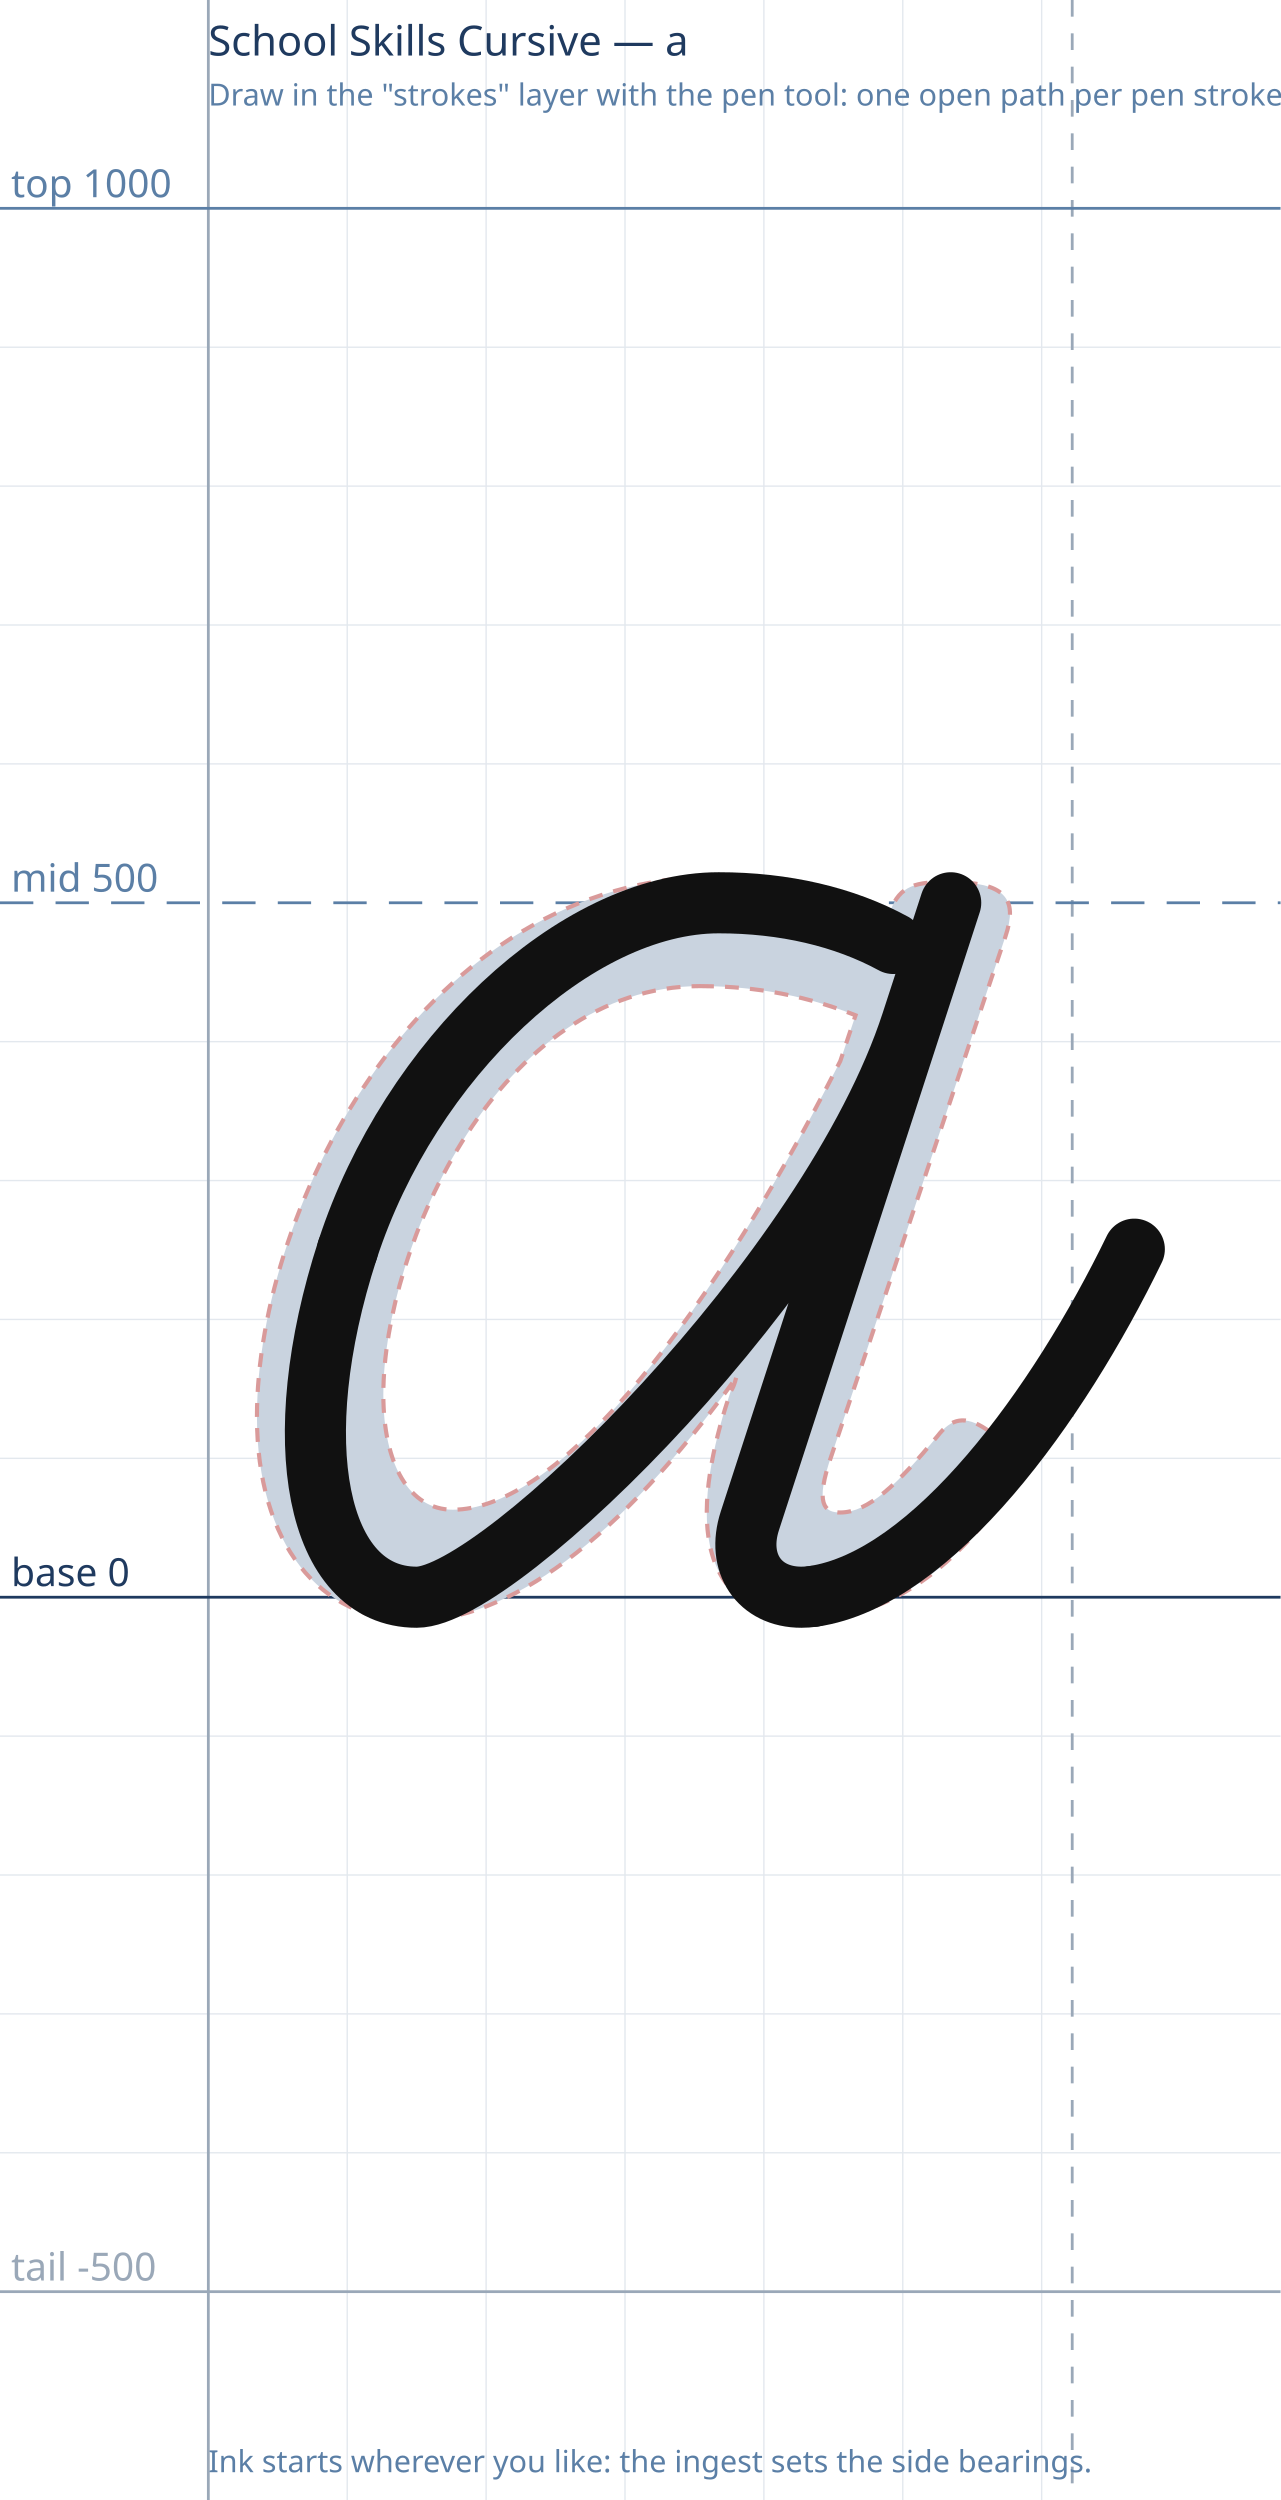
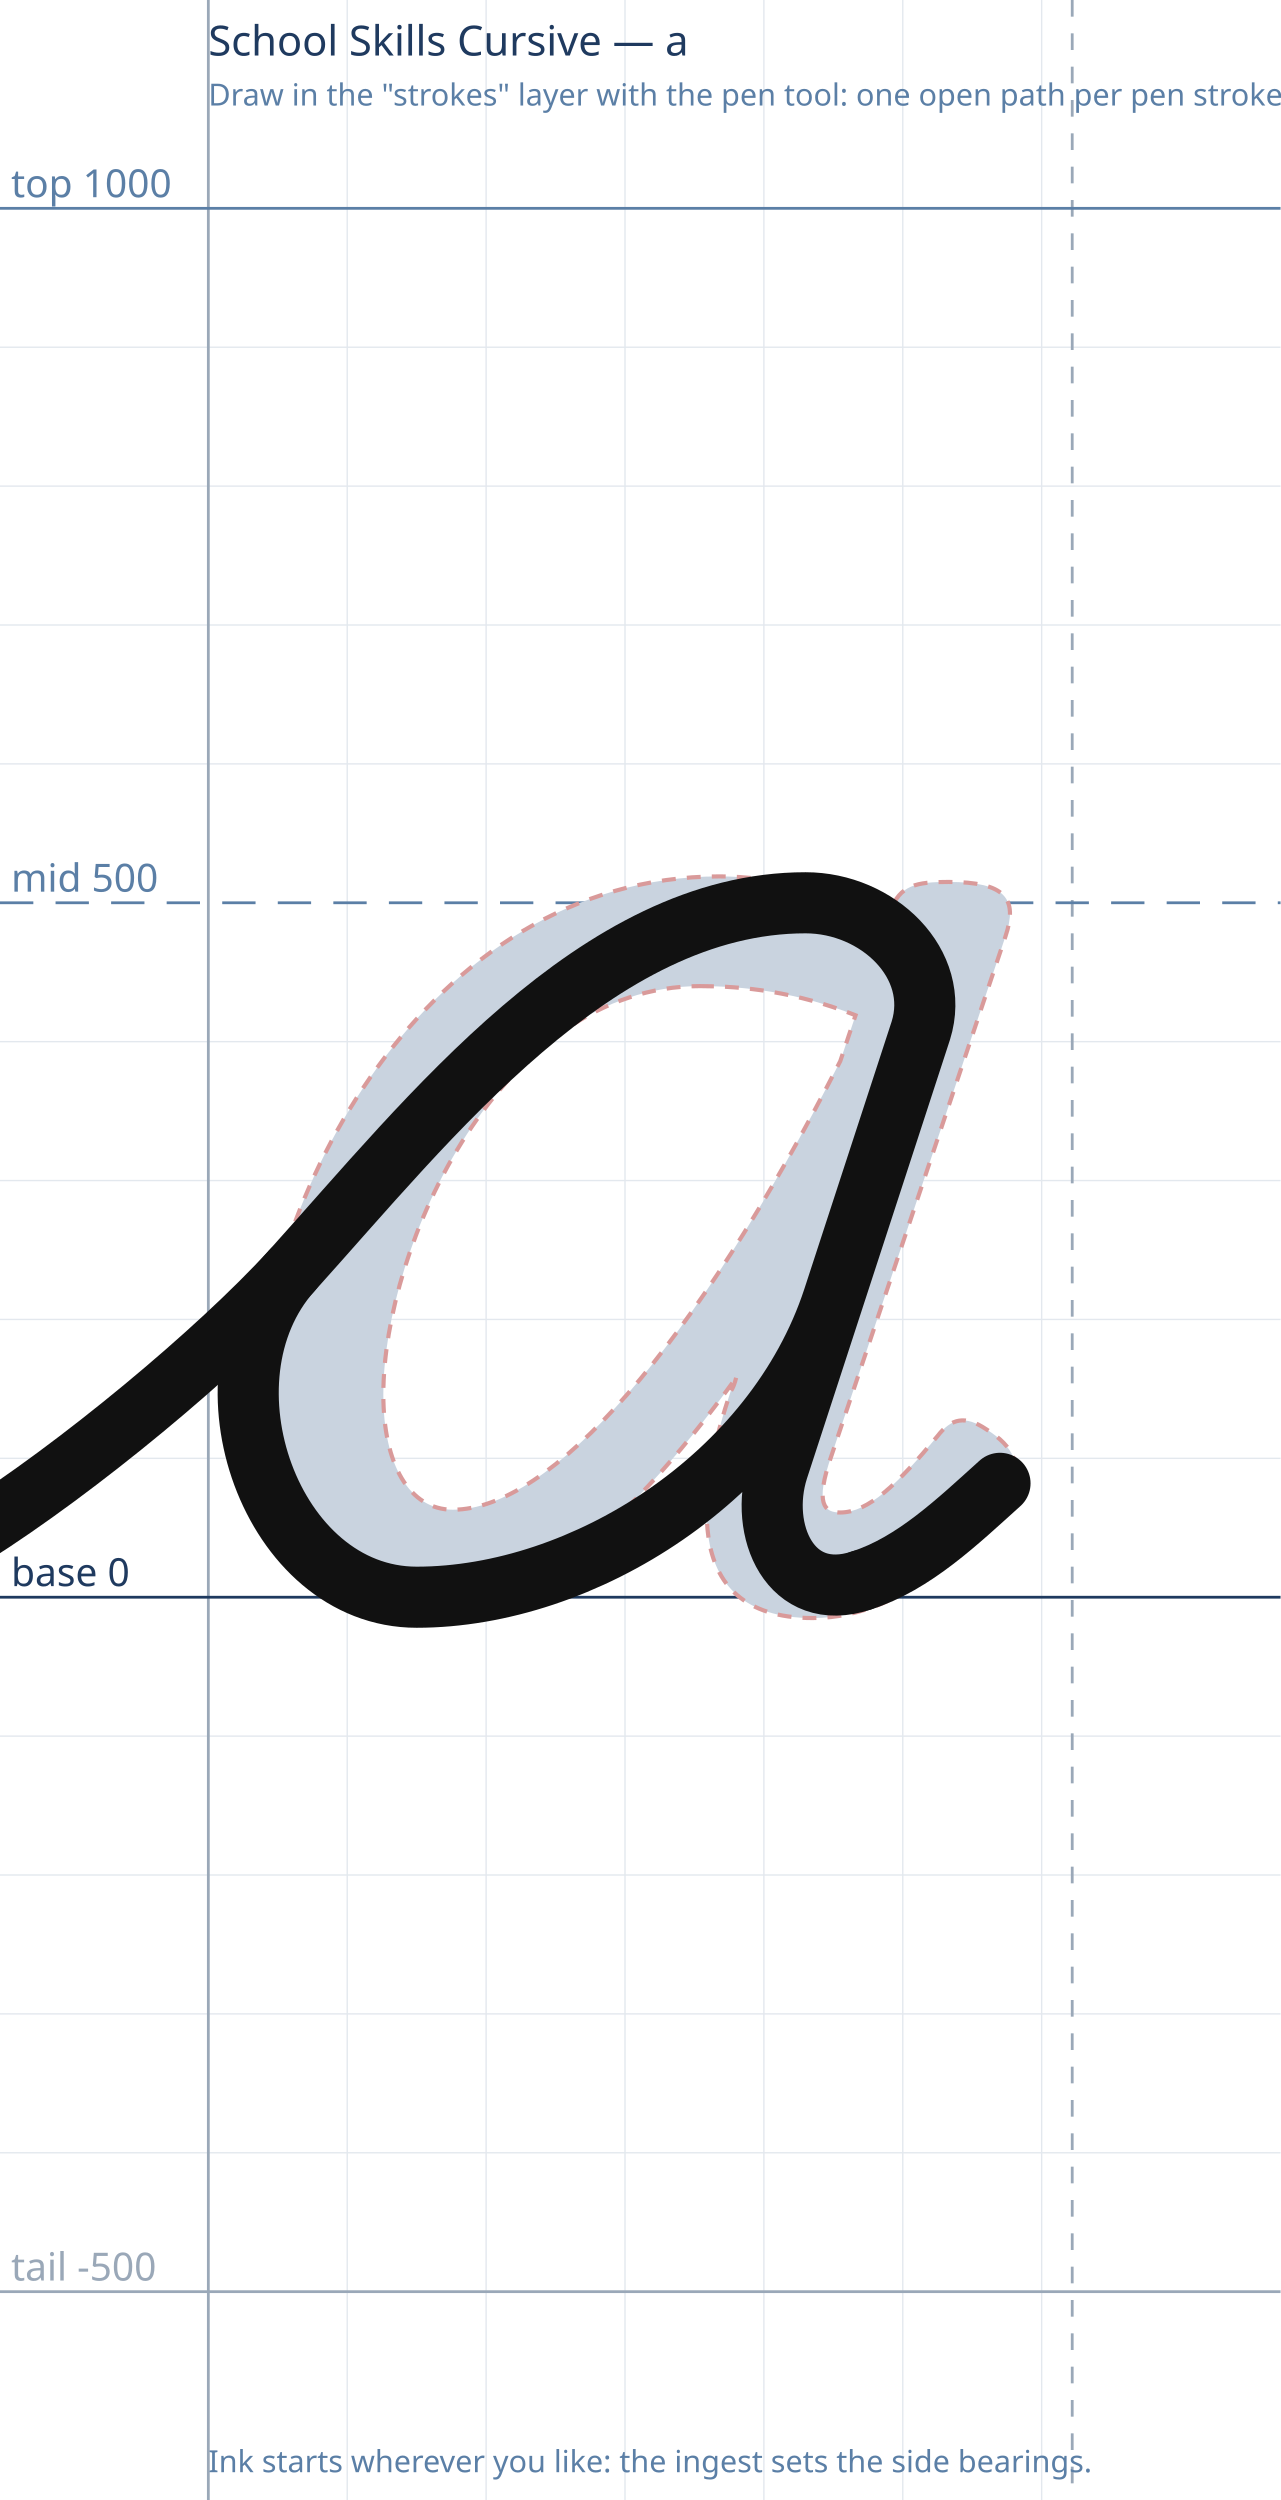
<svg xmlns="http://www.w3.org/2000/svg" width="461" height="900" viewBox="0 0 922 1800" data-hand="cursive" data-glyph="a" data-units="1000" data-origin="150" data-baseline="1150">
  <g id="ruling">
    <line x1="0" y1="1550" x2="922" y2="1550" stroke="#e3e8ee" stroke-width="1" />
    <line x1="0" y1="1450" x2="922" y2="1450" stroke="#e3e8ee" stroke-width="1" />
    <line x1="0" y1="1350" x2="922" y2="1350" stroke="#e3e8ee" stroke-width="1" />
    <line x1="0" y1="1250" x2="922" y2="1250" stroke="#e3e8ee" stroke-width="1" />
    <line x1="0" y1="1050" x2="922" y2="1050" stroke="#e3e8ee" stroke-width="1" />
    <line x1="0" y1="950" x2="922" y2="950" stroke="#e3e8ee" stroke-width="1" />
    <line x1="0" y1="850" x2="922" y2="850" stroke="#e3e8ee" stroke-width="1" />
    <line x1="0" y1="750" x2="922" y2="750" stroke="#e3e8ee" stroke-width="1" />
    <line x1="0" y1="550" x2="922" y2="550" stroke="#e3e8ee" stroke-width="1" />
    <line x1="0" y1="450" x2="922" y2="450" stroke="#e3e8ee" stroke-width="1" />
    <line x1="0" y1="350" x2="922" y2="350" stroke="#e3e8ee" stroke-width="1" />
    <line x1="0" y1="250" x2="922" y2="250" stroke="#e3e8ee" stroke-width="1" />
    <line x1="150" y1="0" x2="150" y2="1800" stroke="#e3e8ee" stroke-width="1" />
    <line x1="250" y1="0" x2="250" y2="1800" stroke="#e3e8ee" stroke-width="1" />
    <line x1="350" y1="0" x2="350" y2="1800" stroke="#e3e8ee" stroke-width="1" />
    <line x1="450" y1="0" x2="450" y2="1800" stroke="#e3e8ee" stroke-width="1" />
    <line x1="550" y1="0" x2="550" y2="1800" stroke="#e3e8ee" stroke-width="1" />
    <line x1="650" y1="0" x2="650" y2="1800" stroke="#e3e8ee" stroke-width="1" />
    <line x1="750" y1="0" x2="750" y2="1800" stroke="#e3e8ee" stroke-width="1" />
    <line x1="150" y1="0" x2="150" y2="1800" stroke="#9aa8b8" stroke-width="2" />
    <line x1="772" y1="0" x2="772" y2="1800" stroke="#9aa8b8" stroke-width="2" stroke-dasharray="12 12" />
    <line x1="0" y1="150" x2="922" y2="150" stroke="#5b7fa6" stroke-width="2" />
    <text x="8" y="142" font-family="sans-serif" font-size="28" fill="#5b7fa6">top 1000</text>
    <line x1="0" y1="650" x2="922" y2="650" stroke="#5b7fa6" stroke-width="2" stroke-dasharray="24 16" />
    <text x="8" y="642" font-family="sans-serif" font-size="28" fill="#5b7fa6">mid 500</text>
    <line x1="0" y1="1150" x2="922" y2="1150" stroke="#1f3a5f" stroke-width="2" />
    <text x="8" y="1142" font-family="sans-serif" font-size="28" fill="#1f3a5f">base 0</text>
    <line x1="0" y1="1650" x2="922" y2="1650" stroke="#9aa8b8" stroke-width="2" />
    <text x="8" y="1642" font-family="sans-serif" font-size="28" fill="#9aa8b8">tail -500</text>
  </g>
  <g id="outline-body">
    <path d="M 530 992 C 529 996 528 999 526 1002 C 505 1065 485 1165 585 1165 C 658 1165 709 1100 728 1069 C 735 1056 731 1042 710 1029 C 695 1019 685 1021 675 1034 C 646 1069 625 1089 605 1089 C 594 1089 586 1084 599 1047 L 724 674 C 733 647 724 635 683 635 C 660 635 648 637 641 656 L 640 660 C 600 641 555 631 518 631 C 306 631 185 867 185 1020 C 185 1111 230 1167 298 1167 C 366 1167 445 1110 530 992 Z M 504 710 C 535 710 573 714 616 731 L 605 764 C 499 972 396 1087 326 1087 C 295 1087 276 1055 276 1004 C 276 897 360 710 504 710 Z" fill="#c9d3df" fill-rule="evenodd" />
  </g>
  <g id="outline-reach">
    <path d="M 530 992 C 529 996 528 999 526 1002 C 505 1065 485 1165 585 1165 C 658 1165 709 1100 728 1069 C 735 1056 731 1042 710 1029 C 695 1019 685 1021 675 1034 C 646 1069 625 1089 605 1089 C 594 1089 586 1084 599 1047 L 724 674 C 733 647 724 635 683 635 C 660 635 648 637 641 656 L 640 660 C 600 641 555 631 518 631 C 306 631 185 867 185 1020 C 185 1111 230 1167 298 1167 C 366 1167 445 1110 530 992 Z M 504 710 C 535 710 573 714 616 731 L 605 764 C 499 972 396 1087 326 1087 C 295 1087 276 1055 276 1004 C 276 897 360 710 504 710 Z" fill="none" stroke="#d99a9a" stroke-width="3" stroke-dasharray="10 8" fill-rule="evenodd" />
  </g>
  <g id="notes">
    <text x="150" y="40" font-family="sans-serif" font-size="30" fill="#1f3a5f">School Skills Cursive — a</text>
    <text x="150" y="76" font-family="sans-serif" font-size="22" fill="#5b7fa6">Draw in the "strokes" layer with the pen tool: one open path per pen stroke, in the order the pen makes them. Grey is the shape; red dashes are how far the tall or hanging part goes.</text>
    <text x="150" y="1780" font-family="sans-serif" font-size="22" fill="#5b7fa6">Ink starts wherever you like: the ingest sets the side bearings.</text>
  </g>
  <g id="strokes">
-     <path id="top" d="M 643.2 679.3 C 607.8 660 564.6 650 517.5 650 C 414.7 650 295.1 761.9 250.2 900" fill="none" stroke="#111" stroke-width="44" stroke-linecap="round" stroke-linejoin="round" />
-     <path id="body" d="M 250.2 900 C 205.4 1038.1 227.7 1150 300 1150 C 360 1150 598 916 656.5 736 L 684.5 650 L 539.9 1095 C 530 1125.4 546.6 1150 577 1150 C 579.8 1150 582.6 1149.8 585.4 1149.4" fill="none" stroke="#111" stroke-width="44" stroke-linecap="round" stroke-linejoin="round" />
-     <path id="tail" d="M 585.4 1149.4 C 671.5 1137 762.1 1011.9 816.7 899.4" fill="none" stroke="#111" stroke-width="44" stroke-linecap="round" stroke-linejoin="round" />
+     <path id="lead" d="M -20 1105 C 56 1057 156 974 210 915" fill="none" stroke="#111" stroke-width="44" stroke-linecap="round" stroke-linejoin="round" />
+     <path id="body" d="M 210 915 C 310 804 430 650 580 650 C 632 650 678 694 663 742 L 600 935 C 558 1063 420 1150 300 1150 C 195 1150 140 993 210 915 C 310 804 430 650 580 650 C 632 650 678 694 663 742 L 560 1058 C 546 1102 569 1155 620 1138" fill="none" stroke="#111" stroke-width="44" stroke-linecap="round" stroke-linejoin="round" />
+     <path id="tail" d="M 620 1138 C 658 1126 690 1095 720 1068" fill="none" stroke="#111" stroke-width="44" stroke-linecap="round" stroke-linejoin="round" />
  </g>
</svg>
